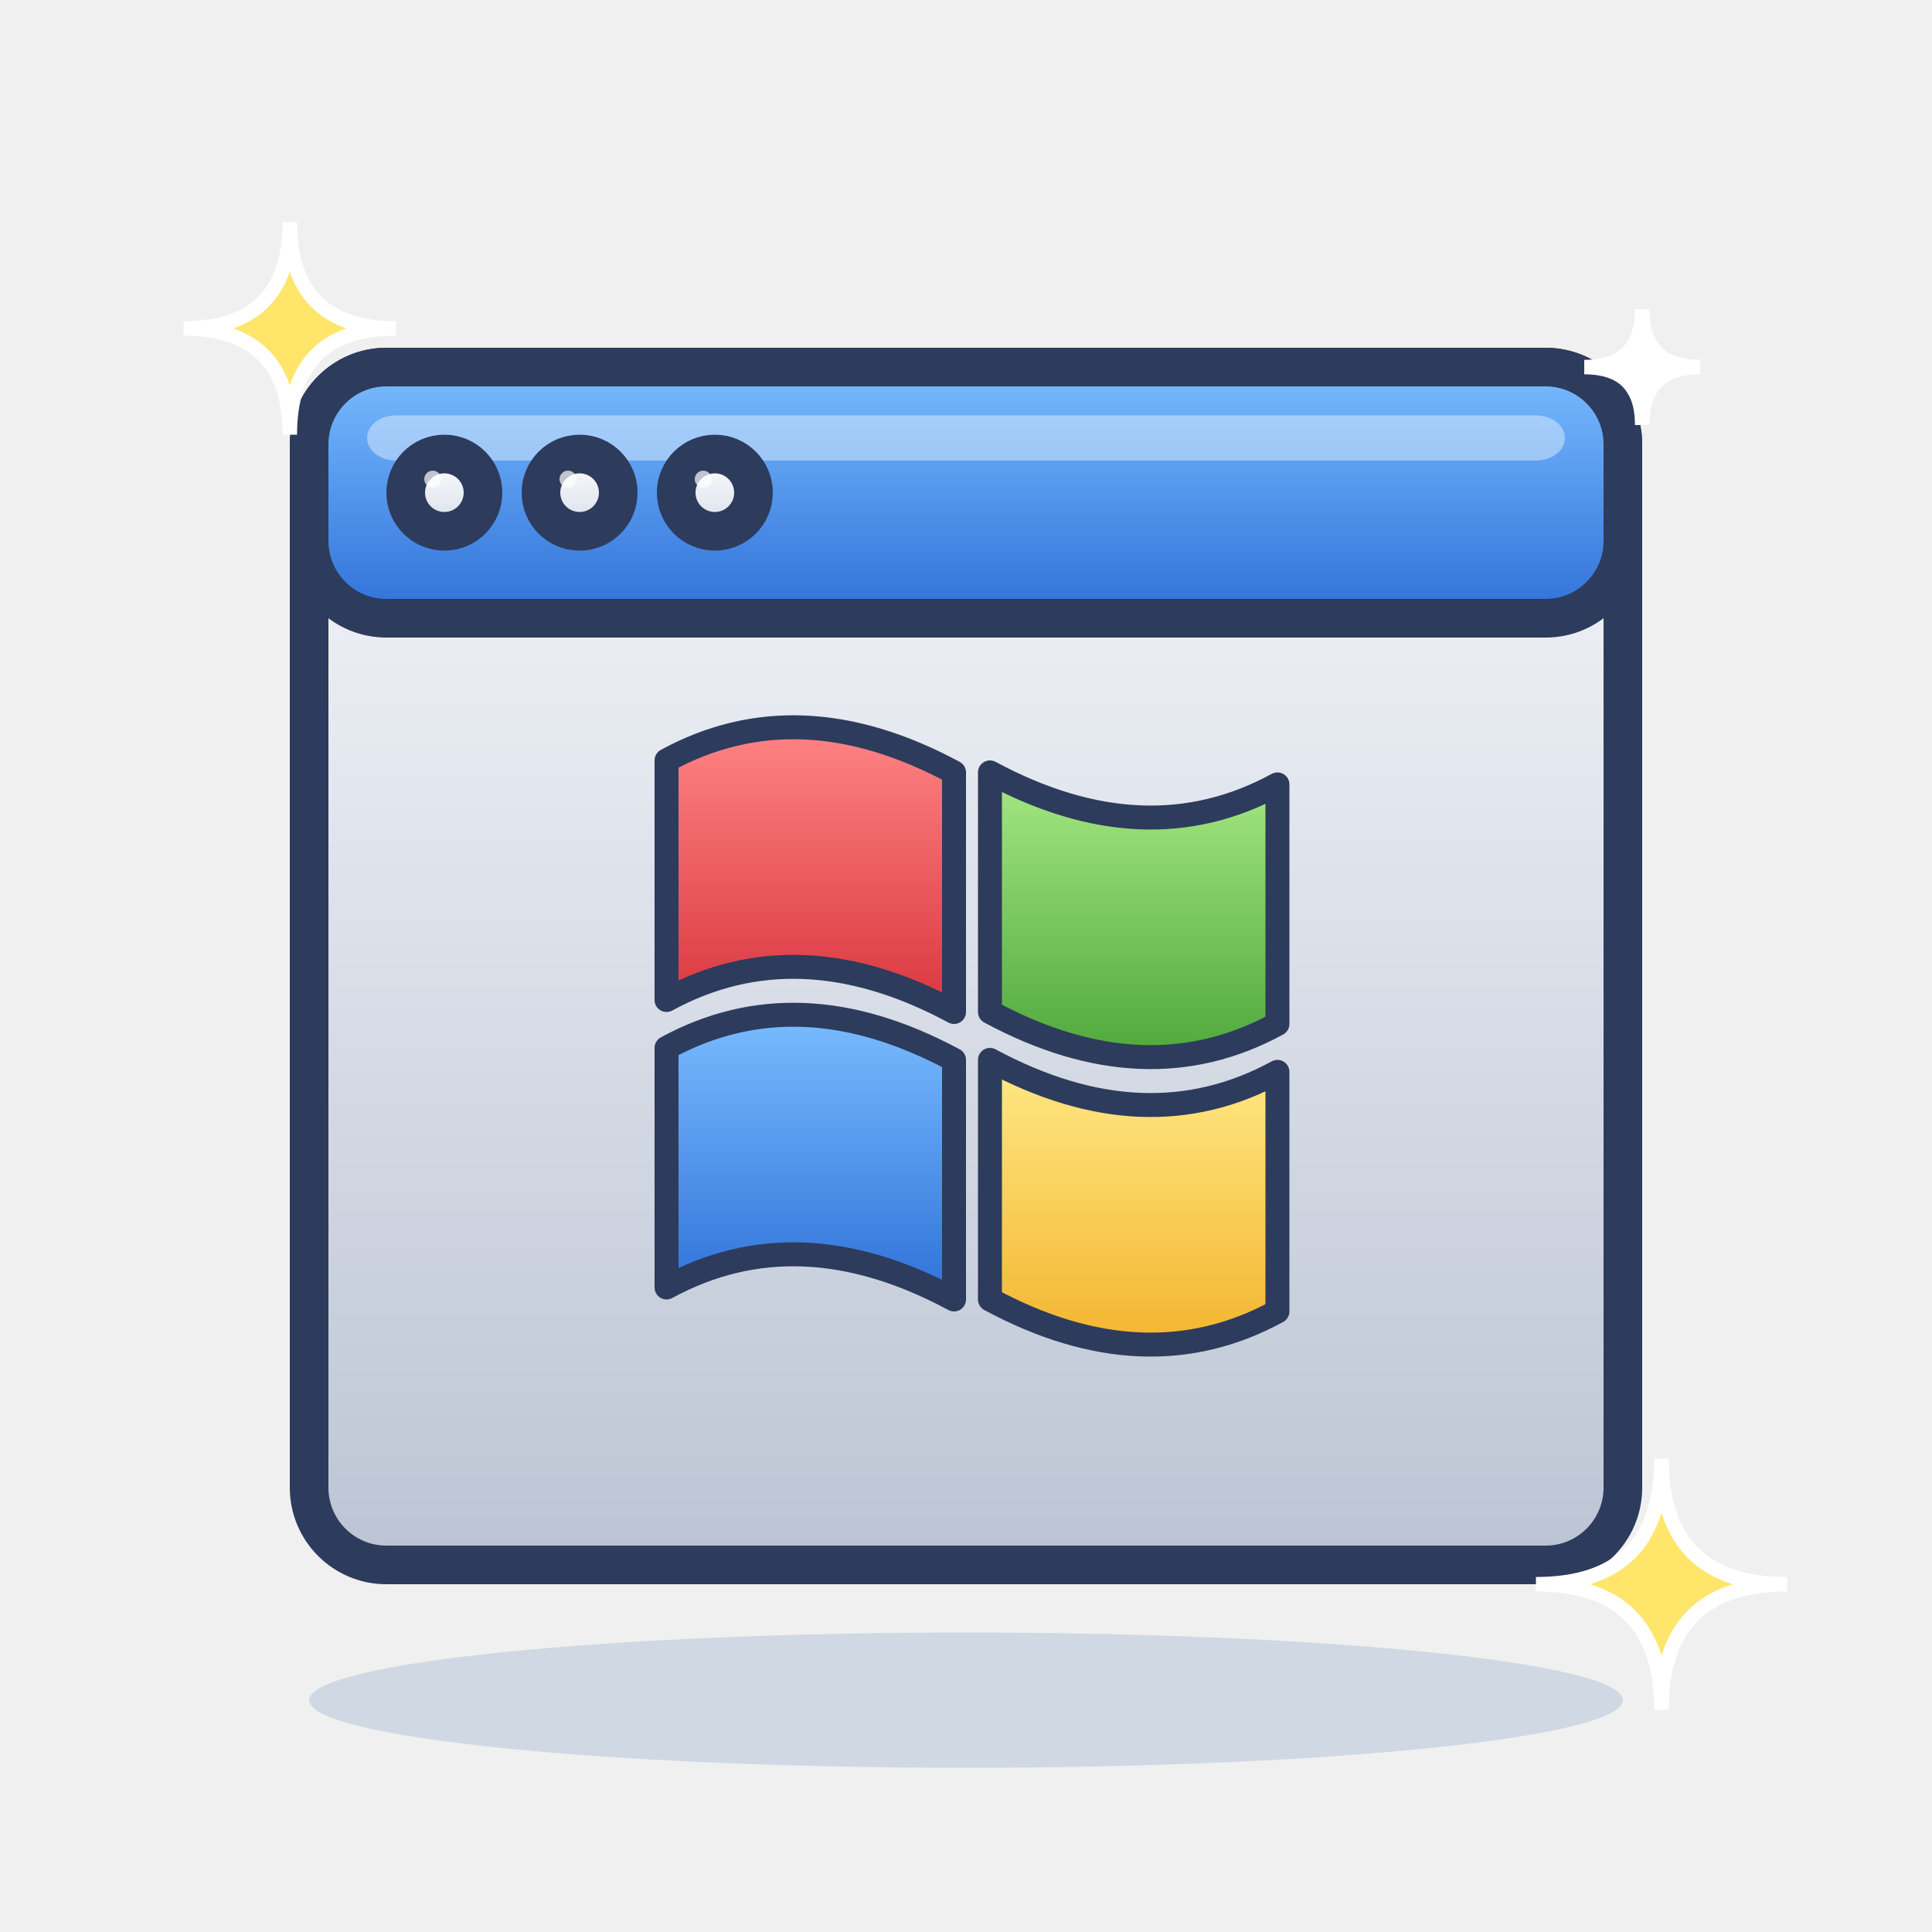
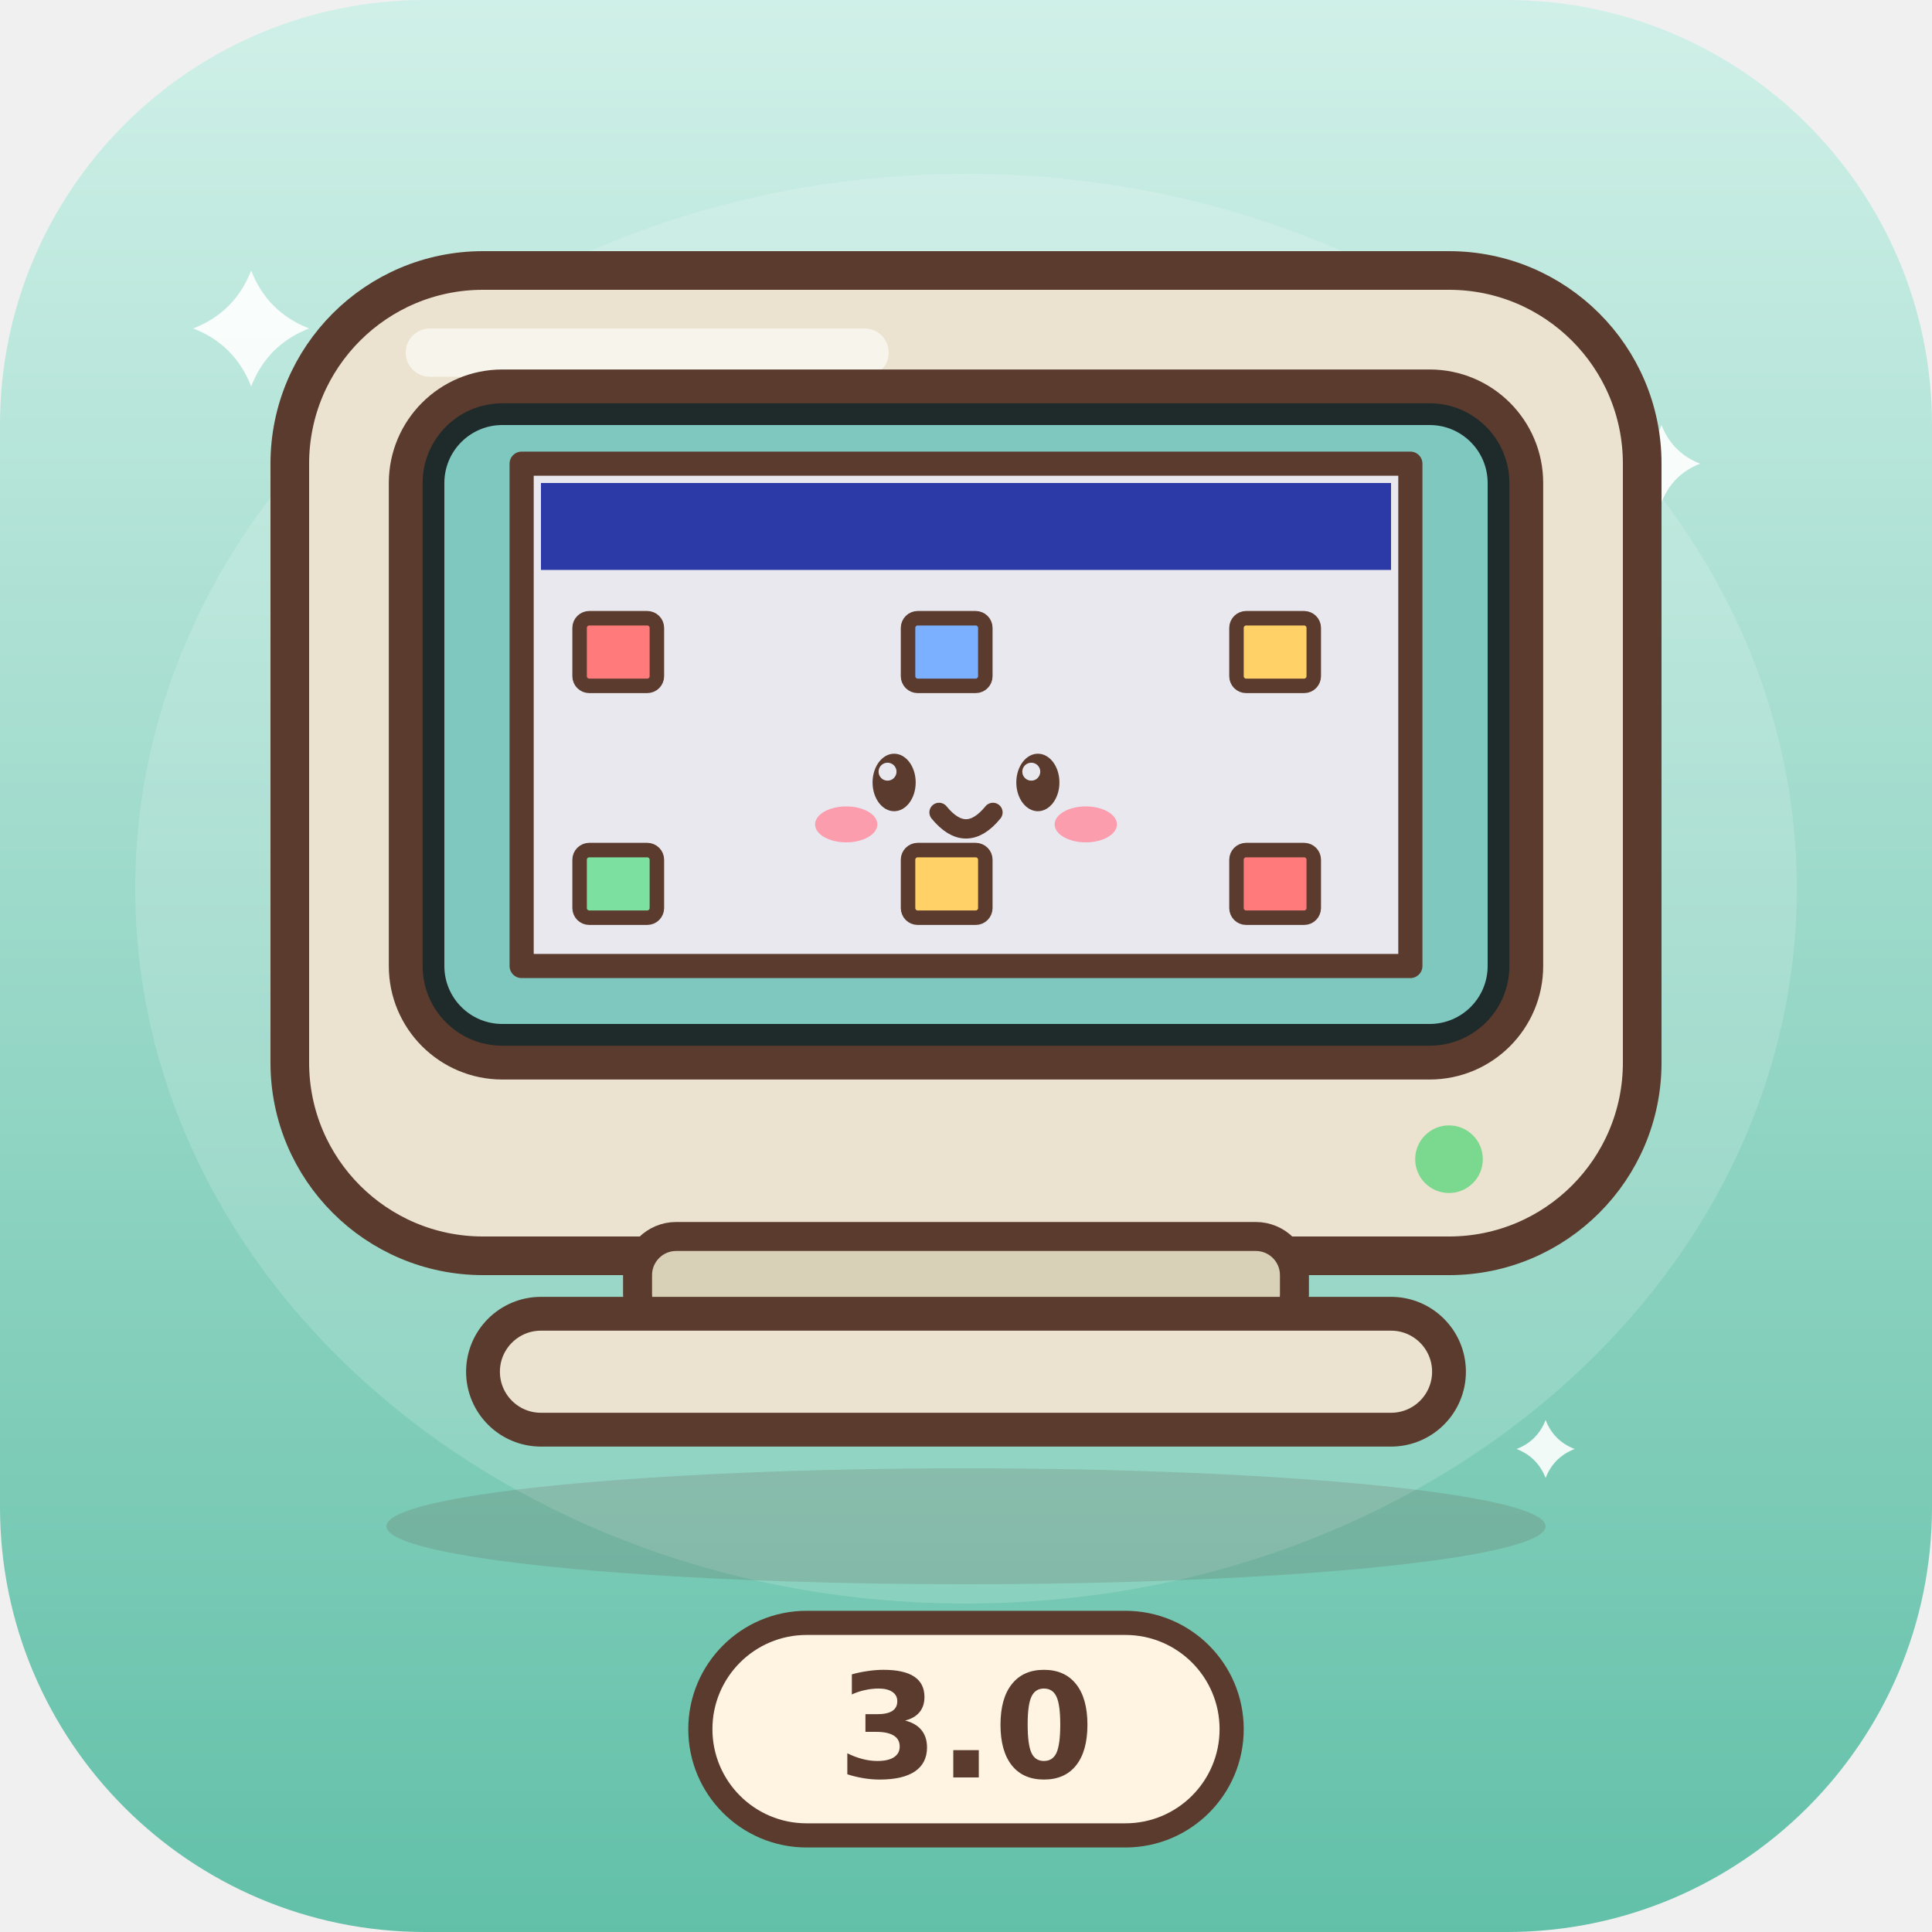
<svg xmlns="http://www.w3.org/2000/svg" viewBox="0 0 200 200" width="256" height="256">
  <defs>
-     <linearGradient id="red" x1="0" y1="0" x2="0" y2="1">
-       <stop offset="0" stop-color="#ff8484" />
-       <stop offset="1" stop-color="#d9363e" />
+     <linearGradient id="g20" x1="0" y1="0" x2="0" y2="1">
+       <stop offset="0" stop-color="#d0f0e8" />
+       <stop offset="1" stop-color="#62c0a8" />
    </linearGradient>
-     <linearGradient id="wh" x1="0" y1="0" x2="0" y2="1">
-       <stop offset="0" stop-color="#ffffff" />
-       <stop offset="1" stop-color="#d6dce8" />
-     </linearGradient>
-     <linearGradient id="cream" x1="0" y1="0" x2="0" y2="1">
-       <stop offset="0" stop-color="#fff7e2" />
-       <stop offset="1" stop-color="#e6d4aa" />
-     </linearGradient>
-     <linearGradient id="dk" x1="0" y1="0" x2="0" y2="1">
-       <stop offset="0" stop-color="#5c667c" />
-       <stop offset="1" stop-color="#2b3347" />
-     </linearGradient>
-     <linearGradient id="navy" x1="0" y1="0" x2="0" y2="1">
-       <stop offset="0" stop-color="#56699a" />
-       <stop offset="1" stop-color="#2a3a66" />
-     </linearGradient>
-     <linearGradient id="blu" x1="0" y1="0" x2="0" y2="1">
-       <stop offset="0" stop-color="#79bcff" />
-       <stop offset="1" stop-color="#2f70d8" />
-     </linearGradient>
-     <linearGradient id="pur" x1="0" y1="0" x2="0" y2="1">
-       <stop offset="0" stop-color="#cfaaff" />
-       <stop offset="1" stop-color="#7c50d2" />
-     </linearGradient>
-     <linearGradient id="ind" x1="0" y1="0" x2="0" y2="1">
-       <stop offset="0" stop-color="#9a8cff" />
-       <stop offset="1" stop-color="#4c3ac9" />
-     </linearGradient>
-     <linearGradient id="grn" x1="0" y1="0" x2="0" y2="1">
-       <stop offset="0" stop-color="#a6e884" />
-       <stop offset="1" stop-color="#4fa83b" />
-     </linearGradient>
-     <linearGradient id="lcd" x1="0" y1="0" x2="0" y2="1">
-       <stop offset="0" stop-color="#d2eba3" />
-       <stop offset="1" stop-color="#93bd5e" />
-     </linearGradient>
-     <linearGradient id="gry" x1="0" y1="0" x2="0" y2="1">
-       <stop offset="0" stop-color="#eceff5" />
-       <stop offset="1" stop-color="#adb5c7" />
-     </linearGradient>
-     <linearGradient id="sil" x1="0" y1="0" x2="0" y2="1">
-       <stop offset="0" stop-color="#f7f9fc" />
-       <stop offset="1" stop-color="#bcc4d4" />
-     </linearGradient>
-     <linearGradient id="yel" x1="0" y1="0" x2="0" y2="1">
-       <stop offset="0" stop-color="#ffe985" />
-       <stop offset="1" stop-color="#f3b52f" />
-     </linearGradient>
-     <linearGradient id="wood" x1="0" y1="0" x2="0" y2="1">
-       <stop offset="0" stop-color="#d39a5e" />
-       <stop offset="1" stop-color="#8c5729" />
-     </linearGradient>
-     <linearGradient id="org" x1="0" y1="0" x2="0" y2="1">
-       <stop offset="0" stop-color="#ffb870" />
-       <stop offset="1" stop-color="#ea7621" />
-     </linearGradient>
-     <linearGradient id="pnk" x1="0" y1="0" x2="0" y2="1">
-       <stop offset="0" stop-color="#ffa6cd" />
-       <stop offset="1" stop-color="#e2549c" />
-     </linearGradient>
+     <clipPath id="c20">
+       <rect width="200" height="200" rx="44" />
+     </clipPath>
  </defs>
-   <ellipse cx="100" cy="176" rx="68" ry="7" fill="#3b6ea8" opacity=".18" />
-   <rect x="32" y="38" width="136" height="124" rx="8" fill="url(#sil)" stroke="#2d3b5c" stroke-width="4" stroke-linejoin="round" stroke-linecap="round" />
-   <rect x="38" y="43" width="124" height="22.32" rx="3" fill="#fff" opacity=".4" />
-   <rect x="32" y="38" width="136" height="26" rx="8" fill="url(#blu)" stroke="#2d3b5c" stroke-width="4" stroke-linejoin="round" stroke-linecap="round" />
-   <rect x="38" y="43" width="124" height="4.68" rx="3" fill="#fff" opacity=".4" />
-   <circle cx="46" cy="51" r="4" fill="url(#wh)" stroke="#2d3b5c" stroke-width="4" stroke-linejoin="round" stroke-linecap="round" />
-   <circle cx="44.8" cy="49.6" r="0.88" fill="#fff" opacity=".7" />
-   <circle cx="60" cy="51" r="4" fill="url(#wh)" stroke="#2d3b5c" stroke-width="4" stroke-linejoin="round" stroke-linecap="round" />
-   <circle cx="58.8" cy="49.6" r="0.88" fill="#fff" opacity=".7" />
-   <circle cx="74" cy="51" r="4" fill="url(#wh)" stroke="#2d3b5c" stroke-width="4" stroke-linejoin="round" stroke-linecap="round" />
-   <circle cx="72.8" cy="49.6" r="0.88" fill="#fff" opacity=".7" />
-   <g transform="translate(38 44) scale(.62)">
-     <path d="M50 56Q72 44 98 58V98Q72 84 50 96Z" fill="url(#red)" stroke="#2d3b5c" stroke-width="4" stroke-linejoin="round" stroke-linecap="round" />
-     <path d="M104 58Q130 72 152 60V100Q130 112 104 98Z" fill="url(#grn)" stroke="#2d3b5c" stroke-width="4" stroke-linejoin="round" stroke-linecap="round" />
-     <path d="M50 104Q72 92 98 106V146Q72 132 50 144Z" fill="url(#blu)" stroke="#2d3b5c" stroke-width="4" stroke-linejoin="round" stroke-linecap="round" />
-     <path d="M104 106Q130 120 152 108V148Q130 160 104 146Z" fill="url(#yel)" stroke="#2d3b5c" stroke-width="4" stroke-linejoin="round" stroke-linecap="round" />
-   </g>
-   <path d="M30 23Q30 34 41 34Q30 34 30 45Q30 34 19 34Q30 34 30 23Z" fill="#ffe66b" stroke="#fff" stroke-width="1.5" />
-   <path d="M172 151Q172 164 185 164Q172 164 172 177Q172 164 159 164Q172 164 172 151Z" fill="#ffe66b" stroke="#fff" stroke-width="1.5" />
-   <path d="M170 32Q170 38 176 38Q170 38 170 44Q170 38 164 38Q170 38 170 32Z" fill="#fff" stroke="#fff" stroke-width="1.5" />
+   <rect width="200" height="200" rx="44" fill="url(#g20)" />
+   <ellipse cx="100" cy="92" rx="86" ry="74" fill="#fff" opacity=".16" />
+   <path d="M26 28Q27.68 32.32 32 34Q27.68 35.68 26 40Q24.32 35.68 20 34Q24.32 32.32 26 28Z" fill="#fff" opacity="0.9" />
+   <path d="M172 44Q173.12 46.88 176 48Q173.12 49.12 172 52Q170.88 49.12 168 48Q170.88 46.88 172 44Z" fill="#fff" opacity="0.9" />
+   <path d="M160 147Q160.84 149.16 163 150Q160.84 150.84 160 153Q159.16 150.84 157 150Q159.16 149.16 160 147Z" fill="#fff" opacity="0.9" />
+   <ellipse cx="100" cy="158" rx="60" ry="6" fill="#5a3b2e" opacity=".16" />
+   <rect x="30" y="28" width="140" height="102" rx="20" fill="#ebe3cf" stroke="#5a3b2e" stroke-width="4" stroke-linejoin="round" />
+   <rect x="42" y="34" width="50" height="5" rx="2.5" fill="#fff" opacity="0.6" />
+   <rect x="42" y="40" width="116" height="70" rx="10" fill="#1f2a2a" stroke="#5a3b2e" stroke-width="3.5" stroke-linejoin="round" />
+   <rect x="46" y="44" width="108" height="62" rx="6" fill="#7fc8c0" />
+   <rect x="54" y="48" width="92" height="52" rx="0" fill="#e8e8ee" stroke="#5a3b2e" stroke-width="2.5" stroke-linejoin="round" />
+   <rect x="56" y="50" width="88" height="9" rx="0" fill="#2c3aa8" />
+   <ellipse cx="92.56" cy="81" rx="2.232" ry="2.976" fill="#5a3b2e" />
+   <ellipse cx="107.44" cy="81" rx="2.232" ry="2.976" fill="#5a3b2e" />
+   <circle cx="91.878" cy="79.884" r="0.93" fill="#e8e8ee" />
+   <circle cx="106.758" cy="79.884" r="0.93" fill="#e8e8ee" />
+   <ellipse cx="87.6" cy="85.34" rx="3.224" ry="1.86" fill="#ff8fa3" opacity=".85" />
+   <ellipse cx="112.4" cy="85.34" rx="3.224" ry="1.86" fill="#ff8fa3" opacity=".85" />
+   <path d="M97.21 84.1q2.79 3.41 5.58 0" fill="none" stroke="#5a3b2e" stroke-width="2" stroke-linecap="round" />
+   <rect x="60" y="64" width="8" height="7" rx="1" fill="#ff7a7a" stroke="#5a3b2e" stroke-width="1.5" stroke-linejoin="round" />
+   <rect x="94" y="64" width="8" height="7" rx="1" fill="#7ab0ff" stroke="#5a3b2e" stroke-width="1.5" stroke-linejoin="round" />
+   <rect x="128" y="64" width="8" height="7" rx="1" fill="#ffd166" stroke="#5a3b2e" stroke-width="1.5" stroke-linejoin="round" />
+   <rect x="60" y="88" width="8" height="7" rx="1" fill="#7be0a0" stroke="#5a3b2e" stroke-width="1.5" stroke-linejoin="round" />
+   <rect x="94" y="88" width="8" height="7" rx="1" fill="#ffd166" stroke="#5a3b2e" stroke-width="1.5" stroke-linejoin="round" />
+   <rect x="128" y="88" width="8" height="7" rx="1" fill="#ff7a7a" stroke="#5a3b2e" stroke-width="1.5" stroke-linejoin="round" />
+   <rect x="66" y="128" width="68" height="10" rx="4" fill="#d9d0b8" stroke="#5a3b2e" stroke-width="3" stroke-linejoin="round" />
+   <rect x="50" y="136" width="100" height="12" rx="6" fill="#ebe3cf" stroke="#5a3b2e" stroke-width="3.5" stroke-linejoin="round" />
+   <circle cx="150" cy="120" r="3.5" fill="#7bd88f" />
+   <rect x="72.5" y="168" width="55" height="22" rx="11" fill="#fff4e2" stroke="#5a3b2e" stroke-width="2.5" />
+   <text x="100" y="184" font-family="Jua,Gowun Dodum,DejaVu Sans,Arial,sans-serif" font-weight="900" font-size="15" text-anchor="middle" fill="#5a3b2e">3.0</text>
</svg>
